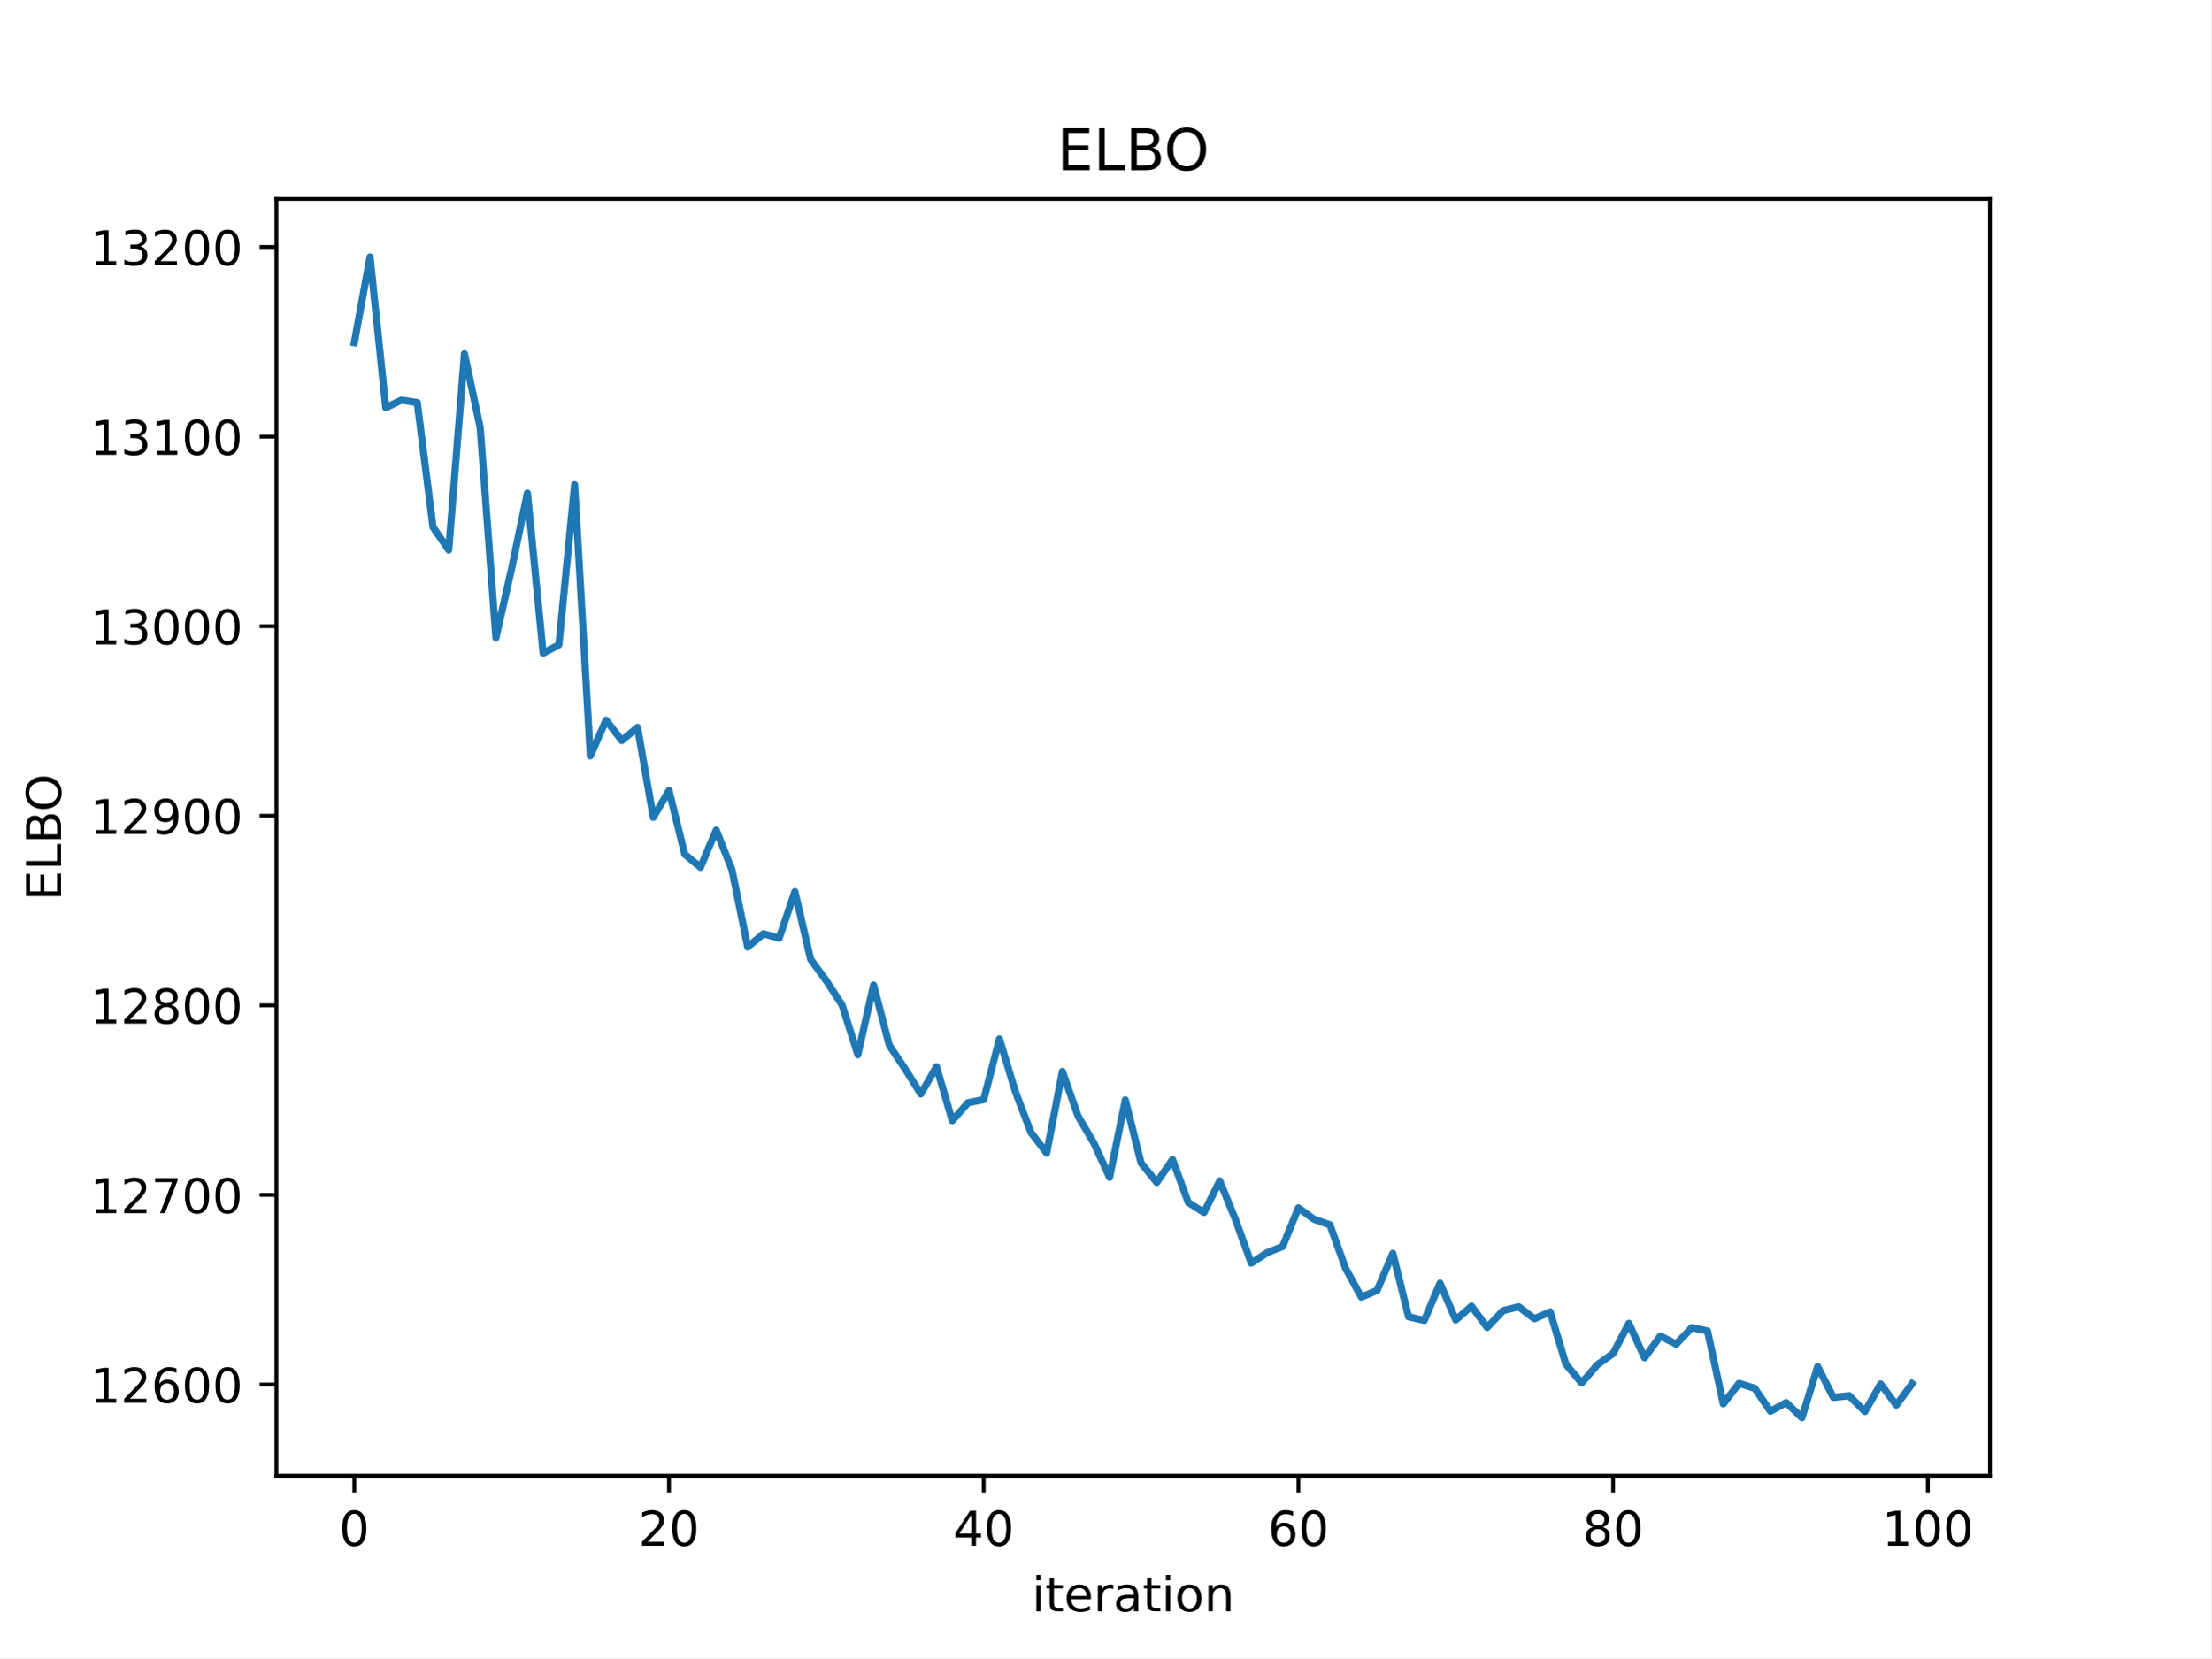
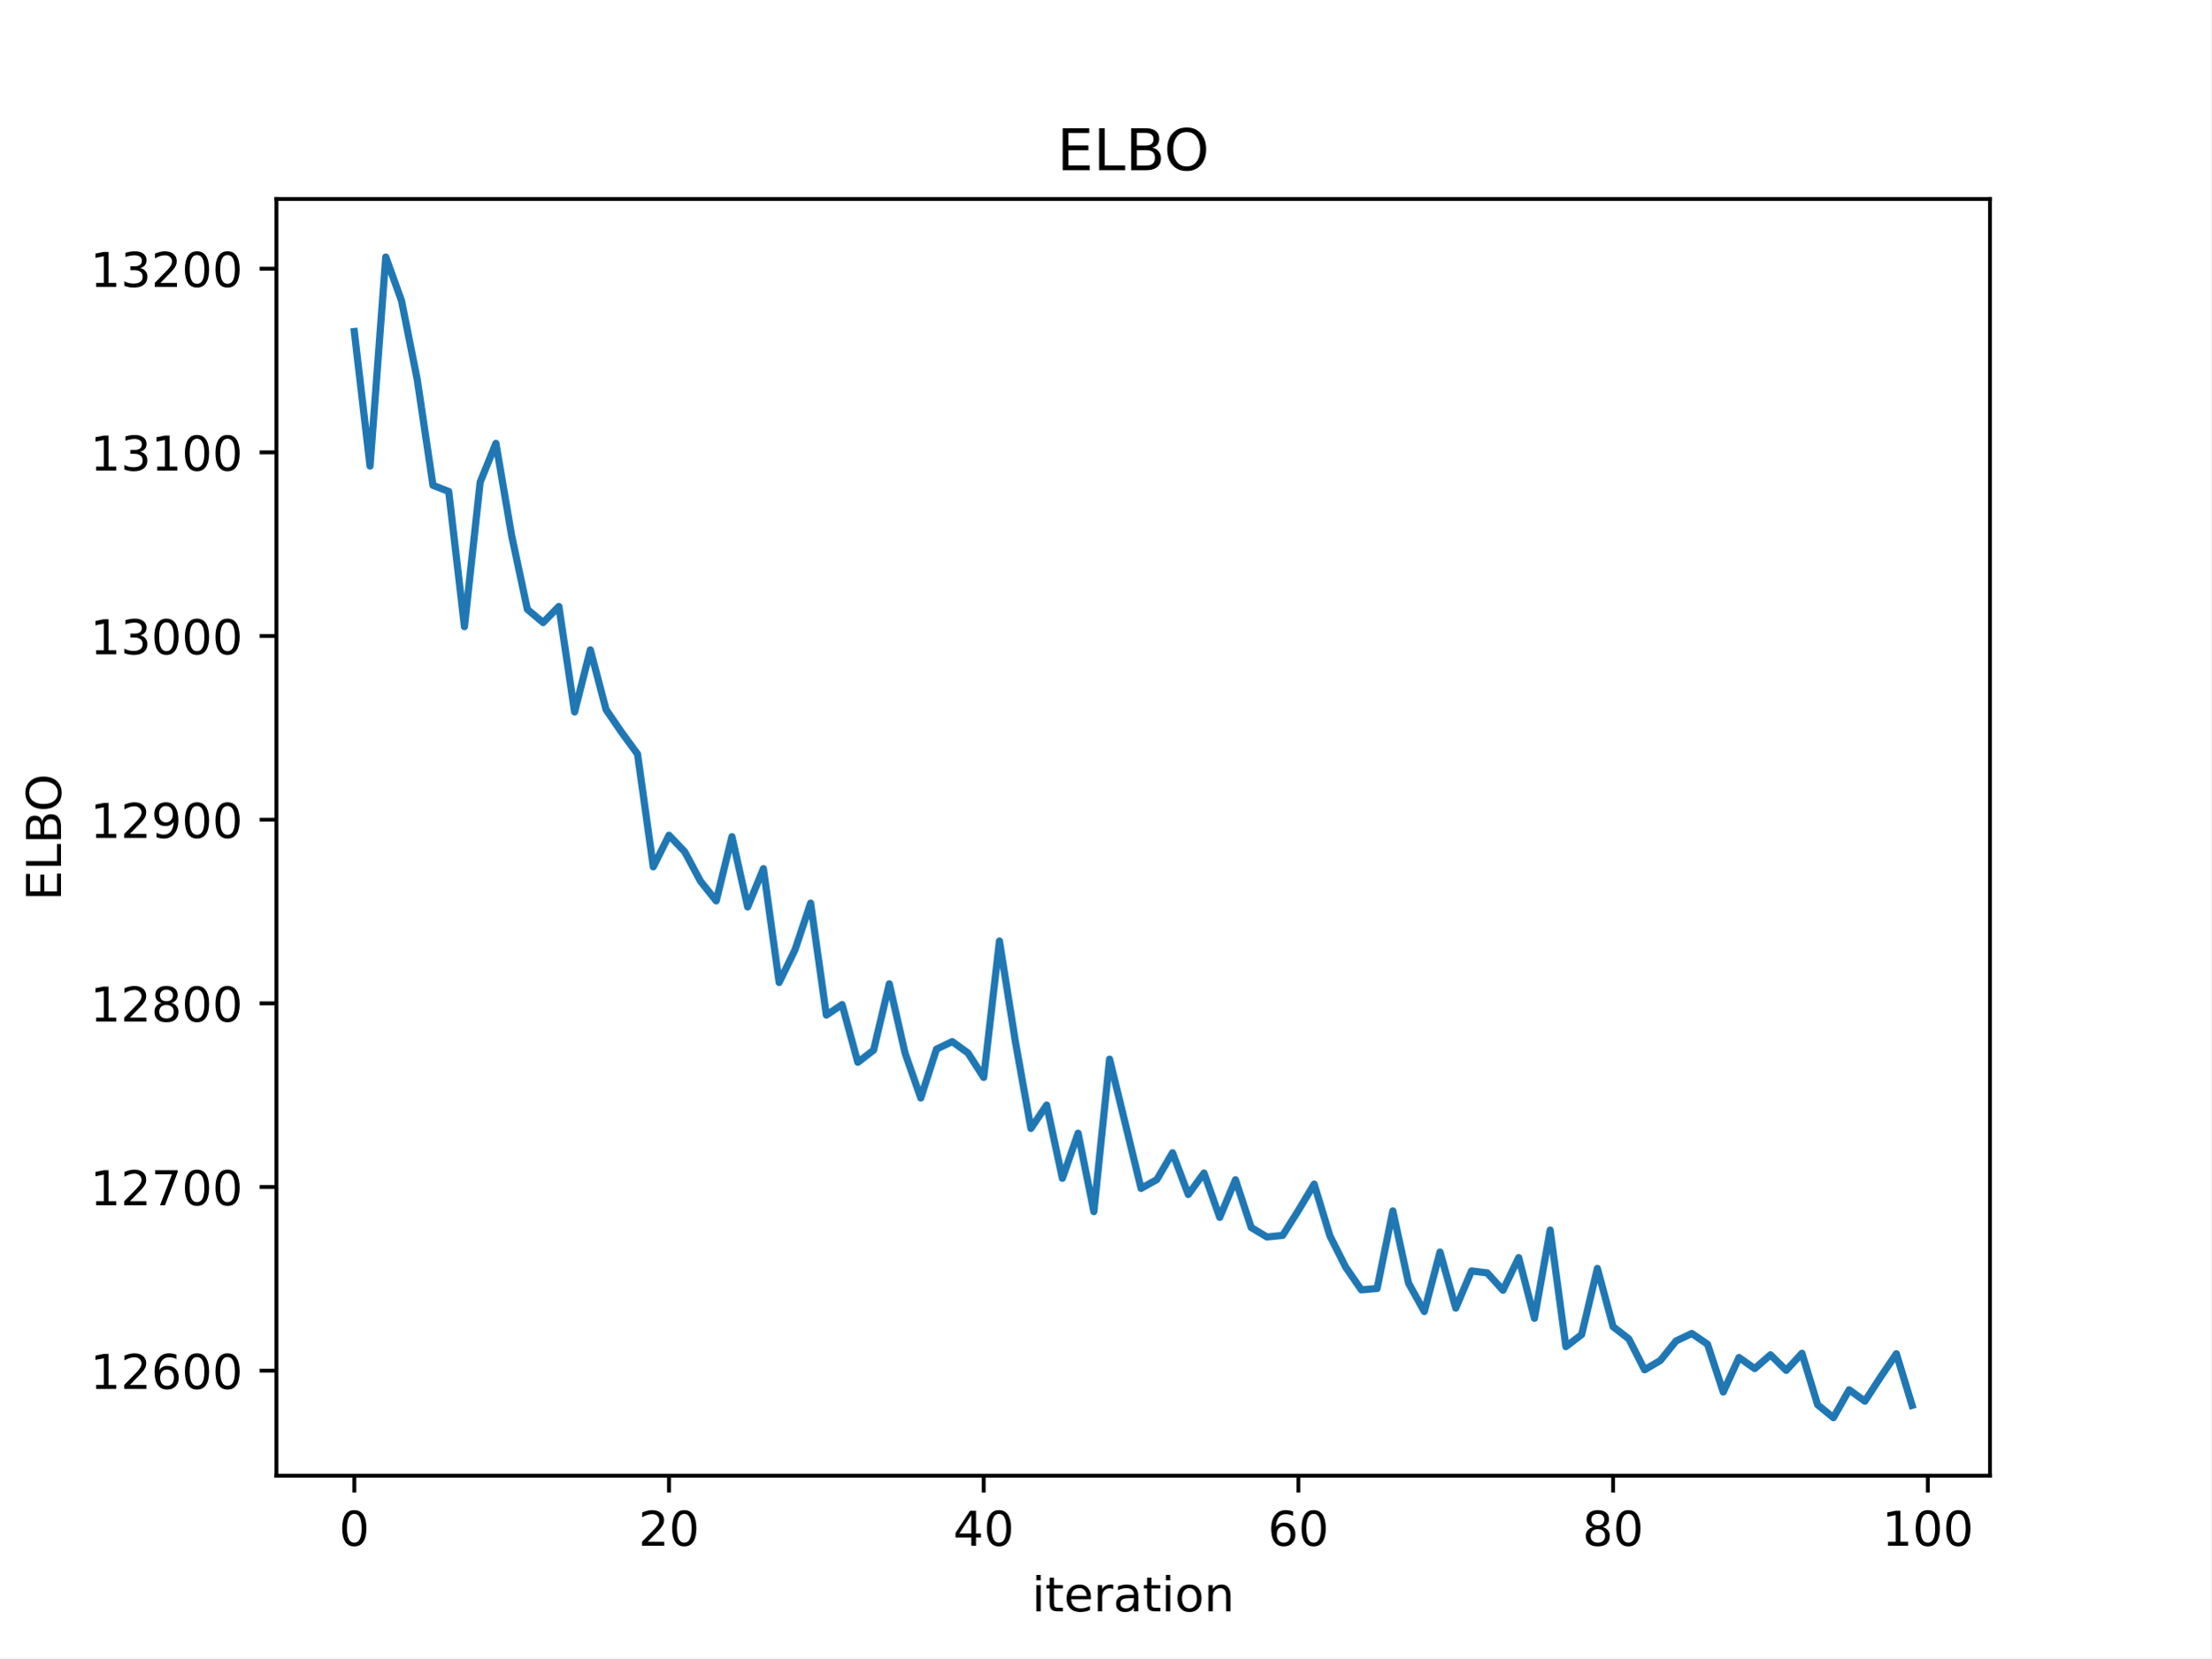
<svg xmlns="http://www.w3.org/2000/svg" xmlns:xlink="http://www.w3.org/1999/xlink" width="460.8pt" height="345.6pt" viewBox="0 0 460.8 345.6" version="1.1">
  <defs>
    <style type="text/css">*{stroke-linejoin: round; stroke-linecap: butt}</style>
  </defs>
  <g id="figure_1">
    <g id="patch_1">
      <path d="M 0 345.6  L 460.8 345.6  L 460.8 0  L 0 0  z " style="fill: #ffffff" />
    </g>
    <g id="axes_1">
      <g id="patch_2">
        <path d="M 57.6 307.584  L 414.72 307.584  L 414.72 41.472  L 57.6 41.472  z " style="fill: #ffffff" />
      </g>
      <g id="matplotlib.axis_1">
        <g id="xtick_1">
          <g id="line2d_1">
            <defs>
-               <path id="m6131b33bd6" d="M 0 0  L 0 3.5  " style="stroke: #000000; stroke-width: 0.8" />
+               <path id="ma917a9ce31" d="M 0 0  L 0 3.5  " style="stroke: #000000; stroke-width: 0.8" />
            </defs>
            <g>
-               <use xlink:href="#m6131b33bd6" x="73.833" y="307.584" style="stroke: #000000; stroke-width: 0.8" />
+               <use xlink:href="#ma917a9ce31" x="73.833" y="307.584" style="stroke: #000000; stroke-width: 0.8" />
            </g>
          </g>
          <g id="text_1">
            <g transform="translate(70.65148 322.1824) scale(0.1 -0.1)">
              <defs>
                <path id="DejaVuSans-30" d="M 2034 4250  Q 1547 4250 1301 3770  Q 1056 3291 1056 2328  Q 1056 1369 1301 889  Q 1547 409 2034 409  Q 2525 409 2770 889  Q 3016 1369 3016 2328  Q 3016 3291 2770 3770  Q 2525 4250 2034 4250  z M 2034 4750  Q 2819 4750 3233 4129  Q 3647 3509 3647 2328  Q 3647 1150 3233 529  Q 2819 -91 2034 -91  Q 1250 -91 836 529  Q 422 1150 422 2328  Q 422 3509 836 4129  Q 1250 4750 2034 4750  z " transform="scale(0.015625)" />
              </defs>
              <use xlink:href="#DejaVuSans-30" />
            </g>
          </g>
        </g>
        <g id="xtick_2">
          <g id="line2d_2">
            <g>
-               <use xlink:href="#m6131b33bd6" x="139.42" y="307.584" style="stroke: #000000; stroke-width: 0.8" />
+               <use xlink:href="#ma917a9ce31" x="139.42" y="307.584" style="stroke: #000000; stroke-width: 0.8" />
            </g>
          </g>
          <g id="text_2">
            <g transform="translate(133.057 322.1824) scale(0.1 -0.1)">
              <defs>
                <path id="DejaVuSans-32" d="M 1228 531  L 3431 531  L 3431 0  L 469 0  L 469 531  Q 828 903 1448 1529  Q 2069 2156 2228 2338  Q 2531 2678 2651 2914  Q 2772 3150 2772 3378  Q 2772 3750 2511 3984  Q 2250 4219 1831 4219  Q 1534 4219 1204 4116  Q 875 4013 500 3803  L 500 4441  Q 881 4594 1212 4672  Q 1544 4750 1819 4750  Q 2544 4750 2975 4387  Q 3406 4025 3406 3419  Q 3406 3131 3298 2873  Q 3191 2616 2906 2266  Q 2828 2175 2409 1742  Q 1991 1309 1228 531  z " transform="scale(0.015625)" />
              </defs>
              <use xlink:href="#DejaVuSans-32" />
              <use xlink:href="#DejaVuSans-30" x="63.623" />
            </g>
          </g>
        </g>
        <g id="xtick_3">
          <g id="line2d_3">
            <g>
-               <use xlink:href="#m6131b33bd6" x="205.006" y="307.584" style="stroke: #000000; stroke-width: 0.8" />
+               <use xlink:href="#ma917a9ce31" x="205.006" y="307.584" style="stroke: #000000; stroke-width: 0.8" />
            </g>
          </g>
          <g id="text_3">
            <g transform="translate(198.6438 322.1824) scale(0.1 -0.1)">
              <defs>
                <path id="DejaVuSans-34" d="M 2419 4116  L 825 1625  L 2419 1625  L 2419 4116  z M 2253 4666  L 3047 4666  L 3047 1625  L 3713 1625  L 3713 1100  L 3047 1100  L 3047 0  L 2419 0  L 2419 1100  L 313 1100  L 313 1709  L 2253 4666  z " transform="scale(0.015625)" />
              </defs>
              <use xlink:href="#DejaVuSans-34" />
              <use xlink:href="#DejaVuSans-30" x="63.623" />
            </g>
          </g>
        </g>
        <g id="xtick_4">
          <g id="line2d_4">
            <g>
-               <use xlink:href="#m6131b33bd6" x="270.593" y="307.584" style="stroke: #000000; stroke-width: 0.8" />
+               <use xlink:href="#ma917a9ce31" x="270.593" y="307.584" style="stroke: #000000; stroke-width: 0.8" />
            </g>
          </g>
          <g id="text_4">
            <g transform="translate(264.2306 322.1824) scale(0.1 -0.1)">
              <defs>
                <path id="DejaVuSans-36" d="M 2113 2584  Q 1688 2584 1439 2293  Q 1191 2003 1191 1497  Q 1191 994 1439 701  Q 1688 409 2113 409  Q 2538 409 2786 701  Q 3034 994 3034 1497  Q 3034 2003 2786 2293  Q 2538 2584 2113 2584  z M 3366 4563  L 3366 3988  Q 3128 4100 2886 4159  Q 2644 4219 2406 4219  Q 1781 4219 1451 3797  Q 1122 3375 1075 2522  Q 1259 2794 1537 2939  Q 1816 3084 2150 3084  Q 2853 3084 3261 2657  Q 3669 2231 3669 1497  Q 3669 778 3244 343  Q 2819 -91 2113 -91  Q 1303 -91 875 529  Q 447 1150 447 2328  Q 447 3434 972 4092  Q 1497 4750 2381 4750  Q 2619 4750 2861 4703  Q 3103 4656 3366 4563  z " transform="scale(0.015625)" />
              </defs>
              <use xlink:href="#DejaVuSans-36" />
              <use xlink:href="#DejaVuSans-30" x="63.623" />
            </g>
          </g>
        </g>
        <g id="xtick_5">
          <g id="line2d_5">
            <g>
-               <use xlink:href="#m6131b33bd6" x="336.18" y="307.584" style="stroke: #000000; stroke-width: 0.8" />
+               <use xlink:href="#ma917a9ce31" x="336.18" y="307.584" style="stroke: #000000; stroke-width: 0.8" />
            </g>
          </g>
          <g id="text_5">
            <g transform="translate(329.8173 322.1824) scale(0.1 -0.1)">
              <defs>
                <path id="DejaVuSans-38" d="M 2034 2216  Q 1584 2216 1326 1975  Q 1069 1734 1069 1313  Q 1069 891 1326 650  Q 1584 409 2034 409  Q 2484 409 2743 651  Q 3003 894 3003 1313  Q 3003 1734 2745 1975  Q 2488 2216 2034 2216  z M 1403 2484  Q 997 2584 770 2862  Q 544 3141 544 3541  Q 544 4100 942 4425  Q 1341 4750 2034 4750  Q 2731 4750 3128 4425  Q 3525 4100 3525 3541  Q 3525 3141 3298 2862  Q 3072 2584 2669 2484  Q 3125 2378 3379 2068  Q 3634 1759 3634 1313  Q 3634 634 3220 271  Q 2806 -91 2034 -91  Q 1263 -91 848 271  Q 434 634 434 1313  Q 434 1759 690 2068  Q 947 2378 1403 2484  z M 1172 3481  Q 1172 3119 1398 2916  Q 1625 2713 2034 2713  Q 2441 2713 2670 2916  Q 2900 3119 2900 3481  Q 2900 3844 2670 4047  Q 2441 4250 2034 4250  Q 1625 4250 1398 4047  Q 1172 3844 1172 3481  z " transform="scale(0.015625)" />
              </defs>
              <use xlink:href="#DejaVuSans-38" />
              <use xlink:href="#DejaVuSans-30" x="63.623" />
            </g>
          </g>
        </g>
        <g id="xtick_6">
          <g id="line2d_6">
            <g>
-               <use xlink:href="#m6131b33bd6" x="401.767" y="307.584" style="stroke: #000000; stroke-width: 0.8" />
+               <use xlink:href="#ma917a9ce31" x="401.767" y="307.584" style="stroke: #000000; stroke-width: 0.8" />
            </g>
          </g>
          <g id="text_6">
            <g transform="translate(392.2229 322.1824) scale(0.1 -0.1)">
              <defs>
                <path id="DejaVuSans-31" d="M 794 531  L 1825 531  L 1825 4091  L 703 3866  L 703 4441  L 1819 4666  L 2450 4666  L 2450 531  L 3481 531  L 3481 0  L 794 0  L 794 531  z " transform="scale(0.015625)" />
              </defs>
              <use xlink:href="#DejaVuSans-31" />
              <use xlink:href="#DejaVuSans-30" x="63.623" />
              <use xlink:href="#DejaVuSans-30" x="127.246" />
            </g>
          </g>
        </g>
        <g id="text_7">
          <g transform="translate(215.0373 335.8606) scale(0.1 -0.1)">
            <defs>
              <path id="DejaVuSans-69" d="M 603 3500  L 1178 3500  L 1178 0  L 603 0  L 603 3500  z M 603 4863  L 1178 4863  L 1178 4134  L 603 4134  L 603 4863  z " transform="scale(0.015625)" />
              <path id="DejaVuSans-74" d="M 1172 4494  L 1172 3500  L 2356 3500  L 2356 3053  L 1172 3053  L 1172 1153  Q 1172 725 1289 603  Q 1406 481 1766 481  L 2356 481  L 2356 0  L 1766 0  Q 1100 0 847 248  Q 594 497 594 1153  L 594 3053  L 172 3053  L 172 3500  L 594 3500  L 594 4494  L 1172 4494  z " transform="scale(0.015625)" />
              <path id="DejaVuSans-65" d="M 3597 1894  L 3597 1613  L 953 1613  Q 991 1019 1311 708  Q 1631 397 2203 397  Q 2534 397 2845 478  Q 3156 559 3463 722  L 3463 178  Q 3153 47 2828 -22  Q 2503 -91 2169 -91  Q 1331 -91 842 396  Q 353 884 353 1716  Q 353 2575 817 3079  Q 1281 3584 2069 3584  Q 2775 3584 3186 3129  Q 3597 2675 3597 1894  z M 3022 2063  Q 3016 2534 2758 2815  Q 2500 3097 2075 3097  Q 1594 3097 1305 2825  Q 1016 2553 972 2059  L 3022 2063  z " transform="scale(0.015625)" />
              <path id="DejaVuSans-72" d="M 2631 2963  Q 2534 3019 2420 3045  Q 2306 3072 2169 3072  Q 1681 3072 1420 2755  Q 1159 2438 1159 1844  L 1159 0  L 581 0  L 581 3500  L 1159 3500  L 1159 2956  Q 1341 3275 1631 3429  Q 1922 3584 2338 3584  Q 2397 3584 2469 3576  Q 2541 3569 2628 3553  L 2631 2963  z " transform="scale(0.015625)" />
              <path id="DejaVuSans-61" d="M 2194 1759  Q 1497 1759 1228 1600  Q 959 1441 959 1056  Q 959 750 1161 570  Q 1363 391 1709 391  Q 2188 391 2477 730  Q 2766 1069 2766 1631  L 2766 1759  L 2194 1759  z M 3341 1997  L 3341 0  L 2766 0  L 2766 531  Q 2569 213 2275 61  Q 1981 -91 1556 -91  Q 1019 -91 701 211  Q 384 513 384 1019  Q 384 1609 779 1909  Q 1175 2209 1959 2209  L 2766 2209  L 2766 2266  Q 2766 2663 2505 2880  Q 2244 3097 1772 3097  Q 1472 3097 1187 3025  Q 903 2953 641 2809  L 641 3341  Q 956 3463 1253 3523  Q 1550 3584 1831 3584  Q 2591 3584 2966 3190  Q 3341 2797 3341 1997  z " transform="scale(0.015625)" />
              <path id="DejaVuSans-6f" d="M 1959 3097  Q 1497 3097 1228 2736  Q 959 2375 959 1747  Q 959 1119 1226 758  Q 1494 397 1959 397  Q 2419 397 2687 759  Q 2956 1122 2956 1747  Q 2956 2369 2687 2733  Q 2419 3097 1959 3097  z M 1959 3584  Q 2709 3584 3137 3096  Q 3566 2609 3566 1747  Q 3566 888 3137 398  Q 2709 -91 1959 -91  Q 1206 -91 779 398  Q 353 888 353 1747  Q 353 2609 779 3096  Q 1206 3584 1959 3584  z " transform="scale(0.015625)" />
              <path id="DejaVuSans-6e" d="M 3513 2113  L 3513 0  L 2938 0  L 2938 2094  Q 2938 2591 2744 2837  Q 2550 3084 2163 3084  Q 1697 3084 1428 2787  Q 1159 2491 1159 1978  L 1159 0  L 581 0  L 581 3500  L 1159 3500  L 1159 2956  Q 1366 3272 1645 3428  Q 1925 3584 2291 3584  Q 2894 3584 3203 3211  Q 3513 2838 3513 2113  z " transform="scale(0.015625)" />
            </defs>
            <use xlink:href="#DejaVuSans-69" />
            <use xlink:href="#DejaVuSans-74" x="27.783" />
            <use xlink:href="#DejaVuSans-65" x="66.992" />
            <use xlink:href="#DejaVuSans-72" x="128.516" />
            <use xlink:href="#DejaVuSans-61" x="169.629" />
            <use xlink:href="#DejaVuSans-74" x="230.908" />
            <use xlink:href="#DejaVuSans-69" x="270.117" />
            <use xlink:href="#DejaVuSans-6f" x="297.9" />
            <use xlink:href="#DejaVuSans-6e" x="359.082" />
          </g>
        </g>
      </g>
      <g id="matplotlib.axis_2">
        <g id="ytick_1">
          <g id="line2d_7">
            <defs>
-               <path id="m755048cb35" d="M 0 0  L -3.5 0  " style="stroke: #000000; stroke-width: 0.8" />
+               <path id="mba0ace7851" d="M 0 0  L -3.5 0  " style="stroke: #000000; stroke-width: 0.8" />
            </defs>
            <g>
-               <use xlink:href="#m755048cb35" x="57.6" y="288.58" style="stroke: #000000; stroke-width: 0.8" />
+               <use xlink:href="#mba0ace7851" x="57.6" y="285.696" style="stroke: #000000; stroke-width: 0.8" />
            </g>
          </g>
          <g id="text_8">
-             <g transform="translate(18.7875 292.3792) scale(0.1 -0.1)">
+             <g transform="translate(18.7875 289.4957) scale(0.1 -0.1)">
              <use xlink:href="#DejaVuSans-31" />
              <use xlink:href="#DejaVuSans-32" x="63.623" />
              <use xlink:href="#DejaVuSans-36" x="127.246" />
              <use xlink:href="#DejaVuSans-30" x="190.869" />
              <use xlink:href="#DejaVuSans-30" x="254.492" />
            </g>
          </g>
        </g>
        <g id="ytick_2">
          <g id="line2d_8">
            <g>
-               <use xlink:href="#m755048cb35" x="57.6" y="249.064" style="stroke: #000000; stroke-width: 0.8" />
+               <use xlink:href="#mba0ace7851" x="57.6" y="247.413" style="stroke: #000000; stroke-width: 0.8" />
            </g>
          </g>
          <g id="text_9">
-             <g transform="translate(18.7875 252.8632) scale(0.1 -0.1)">
+             <g transform="translate(18.7875 251.2118) scale(0.1 -0.1)">
              <defs>
                <path id="DejaVuSans-37" d="M 525 4666  L 3525 4666  L 3525 4397  L 1831 0  L 1172 0  L 2766 4134  L 525 4134  L 525 4666  z " transform="scale(0.015625)" />
              </defs>
              <use xlink:href="#DejaVuSans-31" />
              <use xlink:href="#DejaVuSans-32" x="63.623" />
              <use xlink:href="#DejaVuSans-37" x="127.246" />
              <use xlink:href="#DejaVuSans-30" x="190.869" />
              <use xlink:href="#DejaVuSans-30" x="254.492" />
            </g>
          </g>
        </g>
        <g id="ytick_3">
          <g id="line2d_9">
            <g>
-               <use xlink:href="#m755048cb35" x="57.6" y="209.548" style="stroke: #000000; stroke-width: 0.8" />
+               <use xlink:href="#mba0ace7851" x="57.6" y="209.129" style="stroke: #000000; stroke-width: 0.8" />
            </g>
          </g>
          <g id="text_10">
-             <g transform="translate(18.7875 213.3472) scale(0.1 -0.1)">
+             <g transform="translate(18.7875 212.9279) scale(0.1 -0.1)">
              <use xlink:href="#DejaVuSans-31" />
              <use xlink:href="#DejaVuSans-32" x="63.623" />
              <use xlink:href="#DejaVuSans-38" x="127.246" />
              <use xlink:href="#DejaVuSans-30" x="190.869" />
              <use xlink:href="#DejaVuSans-30" x="254.492" />
            </g>
          </g>
        </g>
        <g id="ytick_4">
          <g id="line2d_10">
            <g>
-               <use xlink:href="#m755048cb35" x="57.6" y="170.032" style="stroke: #000000; stroke-width: 0.8" />
+               <use xlink:href="#mba0ace7851" x="57.6" y="170.845" style="stroke: #000000; stroke-width: 0.8" />
            </g>
          </g>
          <g id="text_11">
-             <g transform="translate(18.7875 173.8311) scale(0.1 -0.1)">
+             <g transform="translate(18.7875 174.6441) scale(0.1 -0.1)">
              <defs>
                <path id="DejaVuSans-39" d="M 703 97  L 703 672  Q 941 559 1184 500  Q 1428 441 1663 441  Q 2288 441 2617 861  Q 2947 1281 2994 2138  Q 2813 1869 2534 1725  Q 2256 1581 1919 1581  Q 1219 1581 811 2004  Q 403 2428 403 3163  Q 403 3881 828 4315  Q 1253 4750 1959 4750  Q 2769 4750 3195 4129  Q 3622 3509 3622 2328  Q 3622 1225 3098 567  Q 2575 -91 1691 -91  Q 1453 -91 1209 -44  Q 966 3 703 97  z M 1959 2075  Q 2384 2075 2632 2365  Q 2881 2656 2881 3163  Q 2881 3666 2632 3958  Q 2384 4250 1959 4250  Q 1534 4250 1286 3958  Q 1038 3666 1038 3163  Q 1038 2656 1286 2365  Q 1534 2075 1959 2075  z " transform="scale(0.015625)" />
              </defs>
              <use xlink:href="#DejaVuSans-31" />
              <use xlink:href="#DejaVuSans-32" x="63.623" />
              <use xlink:href="#DejaVuSans-39" x="127.246" />
              <use xlink:href="#DejaVuSans-30" x="190.869" />
              <use xlink:href="#DejaVuSans-30" x="254.492" />
            </g>
          </g>
        </g>
        <g id="ytick_5">
          <g id="line2d_11">
            <g>
-               <use xlink:href="#m755048cb35" x="57.6" y="130.516" style="stroke: #000000; stroke-width: 0.8" />
+               <use xlink:href="#mba0ace7851" x="57.6" y="132.561" style="stroke: #000000; stroke-width: 0.8" />
            </g>
          </g>
          <g id="text_12">
-             <g transform="translate(18.7875 134.3151) scale(0.1 -0.1)">
+             <g transform="translate(18.7875 136.3602) scale(0.1 -0.1)">
              <defs>
                <path id="DejaVuSans-33" d="M 2597 2516  Q 3050 2419 3304 2112  Q 3559 1806 3559 1356  Q 3559 666 3084 287  Q 2609 -91 1734 -91  Q 1441 -91 1130 -33  Q 819 25 488 141  L 488 750  Q 750 597 1062 519  Q 1375 441 1716 441  Q 2309 441 2620 675  Q 2931 909 2931 1356  Q 2931 1769 2642 2001  Q 2353 2234 1838 2234  L 1294 2234  L 1294 2753  L 1863 2753  Q 2328 2753 2575 2939  Q 2822 3125 2822 3475  Q 2822 3834 2567 4026  Q 2313 4219 1838 4219  Q 1578 4219 1281 4162  Q 984 4106 628 3988  L 628 4550  Q 988 4650 1302 4700  Q 1616 4750 1894 4750  Q 2613 4750 3031 4423  Q 3450 4097 3450 3541  Q 3450 3153 3228 2886  Q 3006 2619 2597 2516  z " transform="scale(0.015625)" />
              </defs>
              <use xlink:href="#DejaVuSans-31" />
              <use xlink:href="#DejaVuSans-33" x="63.623" />
              <use xlink:href="#DejaVuSans-30" x="127.246" />
              <use xlink:href="#DejaVuSans-30" x="190.869" />
              <use xlink:href="#DejaVuSans-30" x="254.492" />
            </g>
          </g>
        </g>
        <g id="ytick_6">
          <g id="line2d_12">
            <g>
-               <use xlink:href="#m755048cb35" x="57.6" y="91" style="stroke: #000000; stroke-width: 0.8" />
+               <use xlink:href="#mba0ace7851" x="57.6" y="94.277" style="stroke: #000000; stroke-width: 0.8" />
            </g>
          </g>
          <g id="text_13">
-             <g transform="translate(18.7875 94.79902) scale(0.1 -0.1)">
+             <g transform="translate(18.7875 98.07635) scale(0.1 -0.1)">
              <use xlink:href="#DejaVuSans-31" />
              <use xlink:href="#DejaVuSans-33" x="63.623" />
              <use xlink:href="#DejaVuSans-31" x="127.246" />
              <use xlink:href="#DejaVuSans-30" x="190.869" />
              <use xlink:href="#DejaVuSans-30" x="254.492" />
            </g>
          </g>
        </g>
        <g id="ytick_7">
          <g id="line2d_13">
            <g>
-               <use xlink:href="#m755048cb35" x="57.6" y="51.484" style="stroke: #000000; stroke-width: 0.8" />
+               <use xlink:href="#mba0ace7851" x="57.6" y="55.993" style="stroke: #000000; stroke-width: 0.8" />
            </g>
          </g>
          <g id="text_14">
-             <g transform="translate(18.7875 55.28298) scale(0.1 -0.1)">
+             <g transform="translate(18.7875 59.79249) scale(0.1 -0.1)">
              <use xlink:href="#DejaVuSans-31" />
              <use xlink:href="#DejaVuSans-33" x="63.623" />
              <use xlink:href="#DejaVuSans-32" x="127.246" />
              <use xlink:href="#DejaVuSans-30" x="190.869" />
              <use xlink:href="#DejaVuSans-30" x="254.492" />
            </g>
          </g>
        </g>
        <g id="text_15">
          <g transform="translate(12.70781 187.7522) rotate(-90) scale(0.1 -0.1)">
            <defs>
              <path id="DejaVuSans-45" d="M 628 4666  L 3578 4666  L 3578 4134  L 1259 4134  L 1259 2753  L 3481 2753  L 3481 2222  L 1259 2222  L 1259 531  L 3634 531  L 3634 0  L 628 0  L 628 4666  z " transform="scale(0.015625)" />
              <path id="DejaVuSans-4c" d="M 628 4666  L 1259 4666  L 1259 531  L 3531 531  L 3531 0  L 628 0  L 628 4666  z " transform="scale(0.015625)" />
              <path id="DejaVuSans-42" d="M 1259 2228  L 1259 519  L 2272 519  Q 2781 519 3026 730  Q 3272 941 3272 1375  Q 3272 1813 3026 2020  Q 2781 2228 2272 2228  L 1259 2228  z M 1259 4147  L 1259 2741  L 2194 2741  Q 2656 2741 2882 2914  Q 3109 3088 3109 3444  Q 3109 3797 2882 3972  Q 2656 4147 2194 4147  L 1259 4147  z M 628 4666  L 2241 4666  Q 2963 4666 3353 4366  Q 3744 4066 3744 3513  Q 3744 3084 3544 2831  Q 3344 2578 2956 2516  Q 3422 2416 3680 2098  Q 3938 1781 3938 1306  Q 3938 681 3513 340  Q 3088 0 2303 0  L 628 0  L 628 4666  z " transform="scale(0.015625)" />
              <path id="DejaVuSans-4f" d="M 2522 4238  Q 1834 4238 1429 3725  Q 1025 3213 1025 2328  Q 1025 1447 1429 934  Q 1834 422 2522 422  Q 3209 422 3611 934  Q 4013 1447 4013 2328  Q 4013 3213 3611 3725  Q 3209 4238 2522 4238  z M 2522 4750  Q 3503 4750 4090 4092  Q 4678 3434 4678 2328  Q 4678 1225 4090 567  Q 3503 -91 2522 -91  Q 1538 -91 948 565  Q 359 1222 359 2328  Q 359 3434 948 4092  Q 1538 4750 2522 4750  z " transform="scale(0.015625)" />
            </defs>
            <use xlink:href="#DejaVuSans-45" />
            <use xlink:href="#DejaVuSans-4c" x="63.184" />
            <use xlink:href="#DejaVuSans-42" x="118.896" />
            <use xlink:href="#DejaVuSans-4f" x="185.75" />
          </g>
        </g>
      </g>
      <g id="line2d_14">
-         <path d="M 73.833 71.421  L 77.112 53.568  L 80.391 84.977  L 83.671 83.381  L 86.95 83.911  L 90.229 109.857  L 93.509 114.635  L 96.788 73.736  L 100.067 89.145  L 103.347 132.944  L 106.626 118.471  L 109.905 102.78  L 113.185 136.156  L 116.464 134.406  L 119.743 101.034  L 123.023 157.544  L 126.302 150.105  L 129.581 154.354  L 132.861 151.612  L 136.14 170.365  L 139.42 164.773  L 142.699 178.061  L 145.978 180.777  L 149.258 173.012  L 152.537 181.298  L 155.816 197.381  L 159.096 194.624  L 162.375 195.543  L 165.654 185.846  L 168.934 199.956  L 172.213 204.435  L 175.492 209.481  L 178.772 219.836  L 182.051 205.32  L 185.33 217.886  L 188.61 222.776  L 191.889 228.009  L 195.168 222.344  L 198.448 233.588  L 201.727 229.846  L 205.006 229.202  L 208.286 216.539  L 211.565 227.409  L 214.844 236.037  L 218.124 240.343  L 221.403 223.33  L 224.682 232.651  L 227.962 238.245  L 231.241 245.403  L 234.52 229.261  L 237.8 242.412  L 241.079 246.456  L 244.358 241.673  L 247.638 250.637  L 250.917 252.721  L 254.196 246.142  L 257.476 254.203  L 260.755 263.285  L 264.034 261.119  L 267.314 259.801  L 270.593 251.77  L 273.872 254.152  L 277.152 255.282  L 280.431 264.381  L 283.71 270.369  L 286.99 268.971  L 290.269 261.234  L 293.548 274.453  L 296.828 275.224  L 300.107 267.454  L 303.386 275.13  L 306.666 272.249  L 309.945 276.689  L 313.224 273.185  L 316.504 272.377  L 319.783 274.865  L 323.062 273.434  L 326.342 284.368  L 329.621 288.256  L 332.9 284.449  L 336.18 282.094  L 339.459 275.827  L 342.739 283.008  L 346.018 278.457  L 349.297 280.172  L 352.577 276.728  L 355.856 277.424  L 359.135 292.606  L 362.415 288.338  L 365.694 289.368  L 368.973 294.155  L 372.253 292.346  L 375.532 295.488  L 378.811 284.834  L 382.091 291.273  L 385.37 290.906  L 388.649 294.217  L 391.929 288.469  L 395.208 292.866  L 398.487 288.402  " clip-path="url(#p8d63cb0d73)" style="fill: none; stroke: #1f77b4; stroke-width: 1.5; stroke-linecap: square" />
+         <path d="M 73.833 69.103  L 77.112 97.129  L 80.391 53.568  L 83.671 62.677  L 86.95 79.113  L 90.229 101.156  L 93.509 102.429  L 96.788 130.612  L 100.067 100.481  L 103.347 92.408  L 106.626 111.659  L 109.905 127.009  L 113.185 129.761  L 116.464 126.403  L 119.743 148.383  L 123.023 135.448  L 126.302 147.899  L 129.581 152.693  L 132.861 157.167  L 136.14 180.675  L 139.42 174.087  L 142.699 177.542  L 145.978 183.663  L 149.258 187.776  L 152.537 174.389  L 155.816 189.037  L 159.096 181.054  L 162.375 204.779  L 165.654 198.025  L 168.934 188.235  L 172.213 211.579  L 175.492 209.387  L 178.772 221.422  L 182.051 218.887  L 185.33 205.064  L 188.61 219.49  L 191.889 228.853  L 195.168 218.675  L 198.448 217.101  L 201.727 219.475  L 205.006 224.572  L 208.286 196.144  L 211.565 216.849  L 214.844 235.201  L 218.124 230.326  L 221.403 245.597  L 224.682 236.191  L 227.962 252.541  L 231.241 220.762  L 234.52 234.235  L 237.8 247.702  L 241.079 245.876  L 244.358 240.272  L 247.638 248.97  L 250.917 244.494  L 254.196 253.741  L 257.476 245.901  L 260.755 255.856  L 264.034 257.83  L 267.314 257.497  L 270.593 252.288  L 273.872 246.807  L 277.152 257.579  L 280.431 264.084  L 283.71 268.847  L 286.99 268.56  L 290.269 252.394  L 293.548 267.457  L 296.828 273.36  L 300.107 260.968  L 303.386 272.662  L 306.666 264.904  L 309.945 265.309  L 313.224 268.929  L 316.504 262.131  L 319.783 274.775  L 323.062 256.388  L 326.342 280.685  L 329.621 278.165  L 332.9 264.384  L 336.18 276.537  L 339.459 279.067  L 342.739 285.512  L 346.018 283.572  L 349.297 279.501  L 352.577 277.941  L 355.856 280.182  L 359.135 290.137  L 362.415 282.953  L 365.694 285.258  L 368.973 282.389  L 372.253 285.632  L 375.532 282.071  L 378.811 292.807  L 382.091 295.488  L 385.37 289.679  L 388.649 292.052  L 391.929 287.009  L 395.208 282.161  L 398.487 292.913  " clip-path="url(#p196bbd3185)" style="fill: none; stroke: #1f77b4; stroke-width: 1.5; stroke-linecap: square" />
      </g>
      <g id="patch_3">
        <path d="M 57.6 307.584  L 57.6 41.472  " style="fill: none; stroke: #000000; stroke-width: 0.8; stroke-linejoin: miter; stroke-linecap: square" />
      </g>
      <g id="patch_4">
        <path d="M 414.72 307.584  L 414.72 41.472  " style="fill: none; stroke: #000000; stroke-width: 0.8; stroke-linejoin: miter; stroke-linecap: square" />
      </g>
      <g id="patch_5">
        <path d="M 57.6 307.584  L 414.72 307.584  " style="fill: none; stroke: #000000; stroke-width: 0.8; stroke-linejoin: miter; stroke-linecap: square" />
      </g>
      <g id="patch_6">
        <path d="M 57.6 41.472  L 414.72 41.472  " style="fill: none; stroke: #000000; stroke-width: 0.8; stroke-linejoin: miter; stroke-linecap: square" />
      </g>
      <g id="text_16">
        <g transform="translate(220.2909 35.472) scale(0.12 -0.12)">
          <use xlink:href="#DejaVuSans-45" />
          <use xlink:href="#DejaVuSans-4c" x="63.184" />
          <use xlink:href="#DejaVuSans-42" x="118.896" />
          <use xlink:href="#DejaVuSans-4f" x="185.75" />
        </g>
      </g>
    </g>
  </g>
  <defs>
-     <clipPath id="p8d63cb0d73">
+     <clipPath id="p196bbd3185">
      <rect x="57.6" y="41.472" width="357.12" height="266.112" />
    </clipPath>
  </defs>
</svg>
